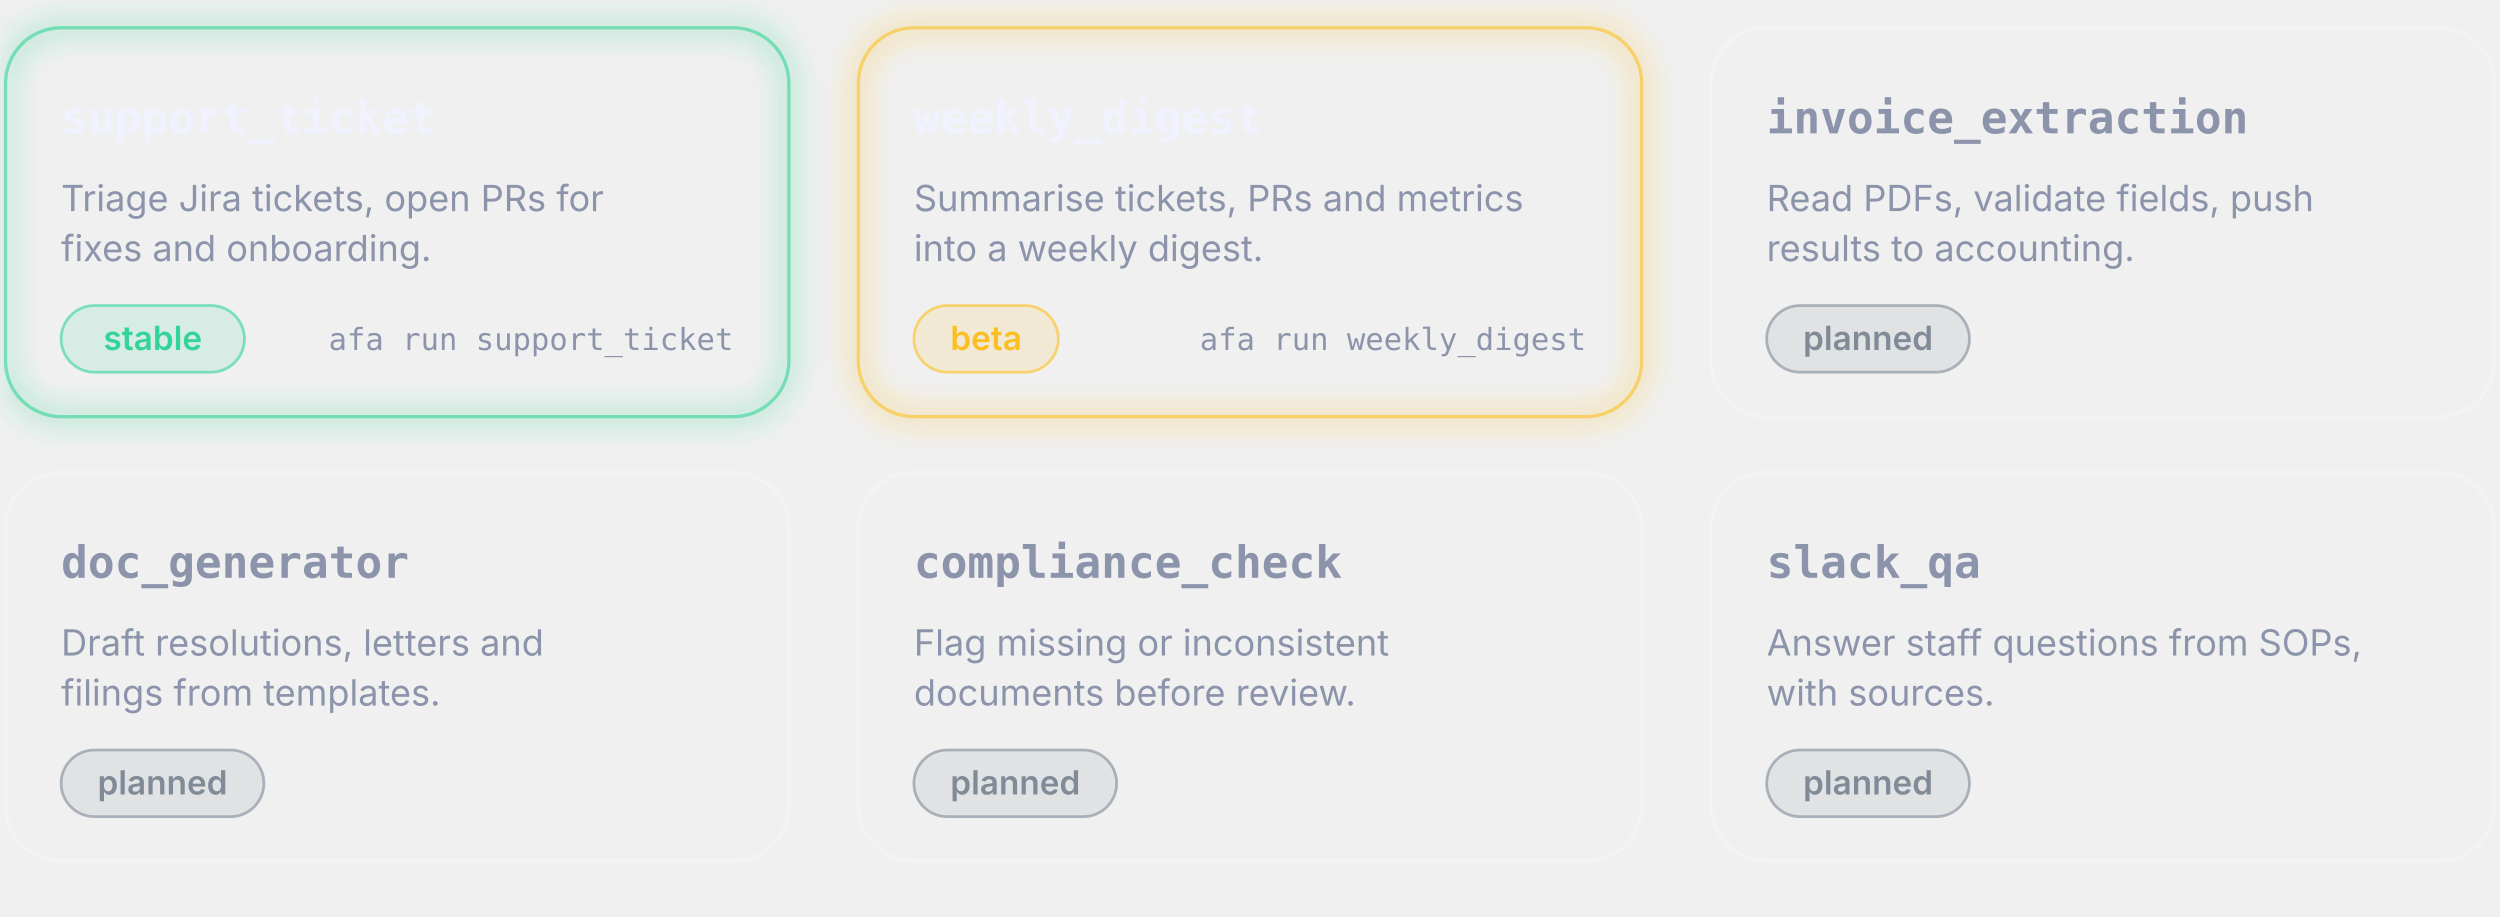
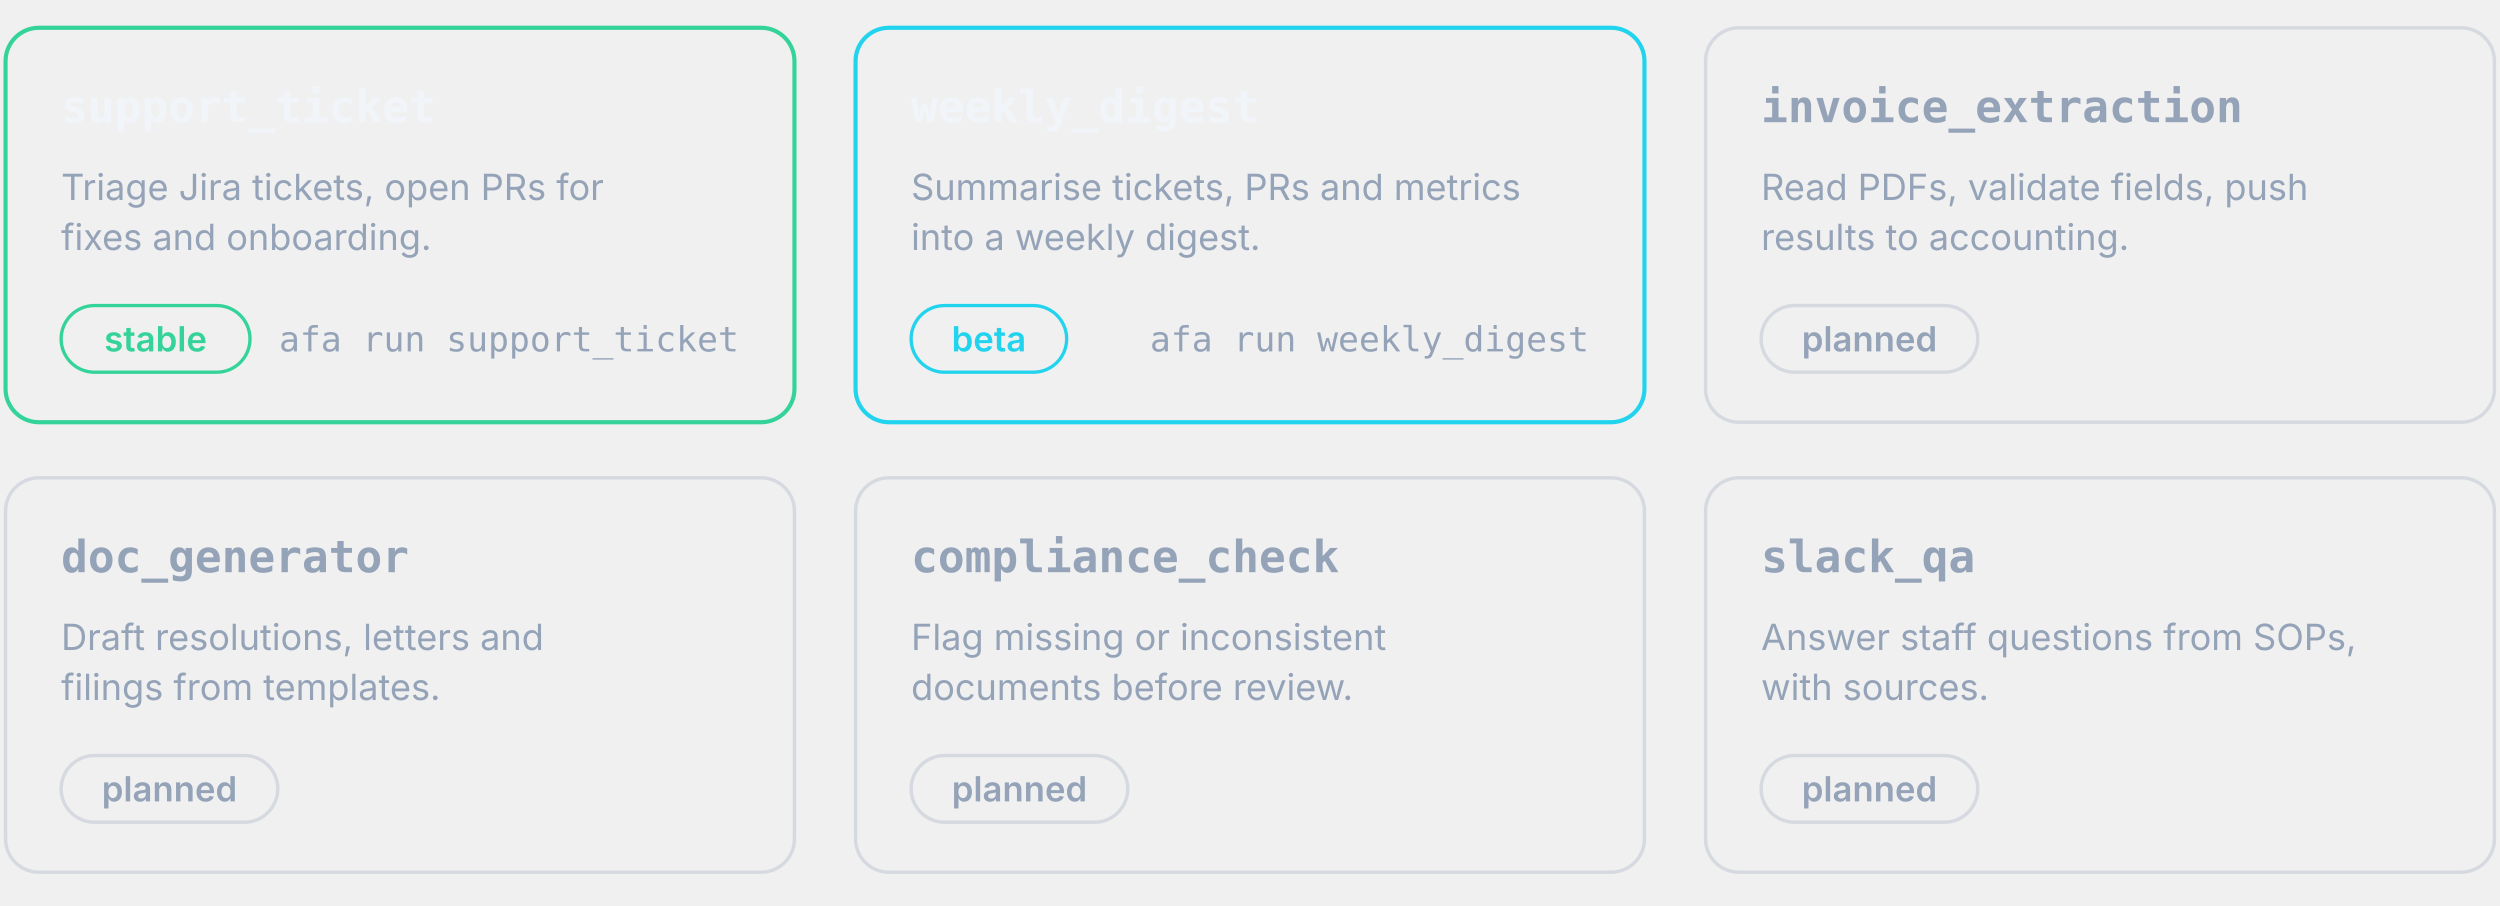
- <svg xmlns="http://www.w3.org/2000/svg" viewBox="0 0 900 330" width="900" height="330" role="img">
-   <defs>
-     <filter id="glow" x="-50%" y="-200%" width="200%" height="500%">
-       <feGaussianBlur stdDeviation="5" />
-     </filter>
-     <filter id="tglow" x="-20%" y="-50%" width="140%" height="200%">
-       <feGaussianBlur stdDeviation="14" />
-     </filter>
-     <filter id="soft">
-       <feGaussianBlur stdDeviation="2.5" />
-     </filter>
-     <linearGradient id="ttl" x1="0" x2="1">
-       <stop class="g1" offset="0" />
-       <stop class="g2" offset=".6" />
-       <stop class="g3" offset="1" />
-     </linearGradient>
-     <linearGradient id="edge" x1="0" x2="1">
-       <stop offset="0" stop-color="#8ea2ff" stop-opacity="0" />
-       <stop offset=".5" stop-color="#8ea2ff" />
-       <stop offset="1" stop-color="#22d3ee" stop-opacity="0" />
-     </linearGradient>
-   </defs>
+ <svg xmlns="http://www.w3.org/2000/svg" viewBox="0 0 900 326" width="900" height="326" role="img" aria-label="Agent marketplace">
  <style>
- text{font-family:-apple-system,BlinkMacSystemFont,'SF Pro Display','Inter','Segoe UI',Helvetica,Arial,sans-serif}
- .m{font-family:'SF Mono',ui-monospace,Menlo,Consolas,monospace}
- .fg{fill:#f0f3ff} .mut{fill:#8b94aa} .dim{fill:#6b7488}
- .bd{fill:none;stroke:#fff;stroke-opacity:.2;stroke-width:1.2}
- .ln{stroke:#fff;stroke-opacity:.14}
- .g1{stop-color:#ffffff} .g2{stop-color:#9aa8ff} .g3{stop-color:#67e8f9}
- @media (prefers-color-scheme:light){
-  .fg{fill:#1f2328} .mut{fill:#59636e} .dim{fill:#818b98}
-  .bd{stroke:#000;stroke-opacity:.2} .ln{stroke:#000;stroke-opacity:.16}
-  .g1{stop-color:#1f2328} .g2{stop-color:#4f46e5} .g3{stop-color:#0891b2}
- }
- @media (prefers-reduced-motion:reduce){*{animation:none!important}}
- .dash{stroke-dasharray:5 7;animation:fl 1.2s linear infinite}
- @keyframes fl{to{stroke-dashoffset:-12}}
- .pulse{animation:pl 4s ease-in-out infinite}
- @keyframes pl{0%,100%{opacity:.25}50%{opacity:.8}}
- .gl{animation:pl 4s ease-in-out infinite}</style>
-   <rect class="gl" x="2" y="10" width="282" height="140" rx="20" fill="none" stroke="#34d399" stroke-width="2" filter="url(#glow)" />
-   <rect x="2" y="10" width="282" height="140" rx="20" class="bd" style="stroke:#34d399;stroke-opacity:.6" />
-   <text class="m fg" x="22" y="48" font-size="16" font-weight="600">support_ticket</text>
-   <text x="22" y="76" font-size="13" class="mut">Triage Jira tickets, open PRs for</text>
-   <text x="22" y="94" font-size="13" class="mut">fixes and onboarding.</text>
-   <rect x="22" y="110" width="66" height="24" rx="12" fill="#34d399" fill-opacity=".14" stroke="#34d399" stroke-opacity=".6" />
-   <text x="55.0" y="126" text-anchor="middle" font-size="12" font-weight="600" fill="#34d399">stable</text>
-   <text class="m mut" x="264" y="126" text-anchor="end" font-size="11">afa run support_ticket</text>
-   <rect class="gl" x="309" y="10" width="282" height="140" rx="20" fill="none" stroke="#fbbf24" stroke-width="2" filter="url(#glow)" />
-   <rect x="309" y="10" width="282" height="140" rx="20" class="bd" style="stroke:#fbbf24;stroke-opacity:.6" />
-   <text class="m fg" x="329" y="48" font-size="16" font-weight="600">weekly_digest</text>
-   <text x="329" y="76" font-size="13" class="mut">Summarise tickets, PRs and metrics</text>
-   <text x="329" y="94" font-size="13" class="mut">into a weekly digest.</text>
-   <rect x="329" y="110" width="52" height="24" rx="12" fill="#fbbf24" fill-opacity=".14" stroke="#fbbf24" stroke-opacity=".6" />
-   <text x="355.0" y="126" text-anchor="middle" font-size="12" font-weight="600" fill="#fbbf24">beta</text>
-   <text class="m mut" x="571" y="126" text-anchor="end" font-size="11">afa run weekly_digest</text>
-   <rect x="616" y="10" width="282" height="140" rx="20" class="bd" style="" />
-   <text class="m mut" x="636" y="48" font-size="16" font-weight="600">invoice_extraction</text>
-   <text x="636" y="76" font-size="13" class="mut">Read PDFs, validate fields, push</text>
-   <text x="636" y="94" font-size="13" class="mut">results to accounting.</text>
-   <rect x="636" y="110" width="73" height="24" rx="12" fill="#818b98" fill-opacity=".14" stroke="#818b98" stroke-opacity=".6" />
-   <text x="672.5" y="126" text-anchor="middle" font-size="12" font-weight="600" fill="#818b98">planned</text>
-   <rect x="2" y="170" width="282" height="140" rx="20" class="bd" style="" />
-   <text class="m mut" x="22" y="208" font-size="16" font-weight="600">doc_generator</text>
-   <text x="22" y="236" font-size="13" class="mut">Draft resolutions, letters and</text>
-   <text x="22" y="254" font-size="13" class="mut">filings from templates.</text>
-   <rect x="22" y="270" width="73" height="24" rx="12" fill="#818b98" fill-opacity=".14" stroke="#818b98" stroke-opacity=".6" />
-   <text x="58.5" y="286" text-anchor="middle" font-size="12" font-weight="600" fill="#818b98">planned</text>
-   <rect x="309" y="170" width="282" height="140" rx="20" class="bd" style="" />
-   <text class="m mut" x="329" y="208" font-size="16" font-weight="600">compliance_check</text>
-   <text x="329" y="236" font-size="13" class="mut">Flag missing or inconsistent</text>
-   <text x="329" y="254" font-size="13" class="mut">documents before review.</text>
-   <rect x="329" y="270" width="73" height="24" rx="12" fill="#818b98" fill-opacity=".14" stroke="#818b98" stroke-opacity=".6" />
-   <text x="365.5" y="286" text-anchor="middle" font-size="12" font-weight="600" fill="#818b98">planned</text>
-   <rect x="616" y="170" width="282" height="140" rx="20" class="bd" style="" />
-   <text class="m mut" x="636" y="208" font-size="16" font-weight="600">slack_qa</text>
-   <text x="636" y="236" font-size="13" class="mut">Answer staff questions from SOPs,</text>
-   <text x="636" y="254" font-size="13" class="mut">with sources.</text>
-   <rect x="636" y="270" width="73" height="24" rx="12" fill="#818b98" fill-opacity=".14" stroke="#818b98" stroke-opacity=".6" />
-   <text x="672.5" y="286" text-anchor="middle" font-size="12" font-weight="600" fill="#818b98">planned</text>
+   text { font-family: -apple-system, BlinkMacSystemFont, 'SF Pro Display', 'Inter', 'Segoe UI', Helvetica, Arial, sans-serif; }
+   .m { font-family: 'SF Mono', ui-monospace, Menlo, Consolas, monospace; }
+   .fg { fill: #F1F5F9; }
+   .mut { fill: #94A3B8; }
+   .bd { fill: none; stroke: #94A3B8; stroke-opacity: 0.28; stroke-width: 1.25; }
+   .ln { stroke: #94A3B8; stroke-opacity: 0.22; }
+   .indigo { fill: #818CF8; }
+   .indigo-s { stroke: #818CF8; }
+   .cyan { fill: #22D3EE; }
+   .cyan-s { stroke: #22D3EE; }
+   .emerald { fill: #34D399; }
+   .emerald-s { stroke: #34D399; }
+   .g1 { stop-color: #F1F5F9; }
+   .g2 { stop-color: #818CF8; }
+   .g3 { stop-color: #22D3EE; }
+   .g4 { stop-color: #34D399; }
+   @media (prefers-color-scheme: light) {
+     .fg { fill: #0F172A; }
+     .mut { fill: #475569; }
+     .bd { stroke: #0F172A; stroke-opacity: 0.18; }
+     .ln { stroke: #0F172A; stroke-opacity: 0.18; }
+     .indigo { fill: #4F46E5; }
+     .indigo-s { stroke: #4F46E5; }
+     .cyan { fill: #0891B2; }
+     .cyan-s { stroke: #0891B2; }
+     .emerald { fill: #059669; }
+     .emerald-s { stroke: #059669; }
+     .g1 { stop-color: #0F172A; }
+     .g2 { stop-color: #6366F1; }
+     .g3 { stop-color: #06B6D4; }
+     .g4 { stop-color: #10B981; }
+   }
+   
+   .pulse { animation: afa-pl 3.5s ease-in-out infinite; }
+   @keyframes afa-pl { 0%, 100% { stroke-opacity: 0.45; } 50% { stroke-opacity: 1; } }
+   
+   @media (prefers-reduced-motion: reduce) {
+     *, *::before, *::after { animation: none !important; transition: none !important; }
+   }
+ </style>
+   <rect x="2" y="10" width="284" height="142" rx="12" fill="none" class="emerald-s pulse" stroke-width="1.5" />
+   <text class="m fg" x="22" y="44" font-size="16" font-weight="600">support_ticket</text>
+   <text x="22" y="72" font-size="13" class="mut">Triage Jira tickets, open PRs for</text>
+   <text x="22" y="90" font-size="13" class="mut">fixes and onboarding.</text>
+   <rect x="22" y="110" width="68" height="24" rx="12" fill="none" class="emerald-s" stroke-width="1.2" />
+   <text x="56" y="126.5" text-anchor="middle" font-size="12.5" font-weight="600" class="emerald">stable</text>
+   <text class="m mut" x="266" y="126.5" text-anchor="end" font-size="12.5">afa run support_ticket</text>
+   <rect x="308" y="10" width="284" height="142" rx="12" fill="none" class="cyan-s pulse" stroke-width="1.5" />
+   <text class="m fg" x="328" y="44" font-size="16" font-weight="600">weekly_digest</text>
+   <text x="328" y="72" font-size="13" class="mut">Summarise tickets, PRs and metrics</text>
+   <text x="328" y="90" font-size="13" class="mut">into a weekly digest.</text>
+   <rect x="328" y="110" width="56" height="24" rx="12" fill="none" class="cyan-s" stroke-width="1.2" />
+   <text x="356" y="126.5" text-anchor="middle" font-size="12.5" font-weight="600" class="cyan">beta</text>
+   <text class="m mut" x="572" y="126.5" text-anchor="end" font-size="12.5">afa run weekly_digest</text>
+   <rect x="614" y="10" width="284" height="142" rx="12" class="bd" />
+   <text class="m mut" x="634" y="44" font-size="16" font-weight="600">invoice_extraction</text>
+   <text x="634" y="72" font-size="13" class="mut">Read PDFs, validate fields, push</text>
+   <text x="634" y="90" font-size="13" class="mut">results to accounting.</text>
+   <rect x="634" y="110" width="78" height="24" rx="12" class="bd" />
+   <text x="673" y="126.5" text-anchor="middle" font-size="12.5" font-weight="600" class="mut">planned</text>
+   <rect x="2" y="172" width="284" height="142" rx="12" class="bd" />
+   <text class="m mut" x="22" y="206" font-size="16" font-weight="600">doc_generator</text>
+   <text x="22" y="234" font-size="13" class="mut">Draft resolutions, letters and</text>
+   <text x="22" y="252" font-size="13" class="mut">filings from templates.</text>
+   <rect x="22" y="272" width="78" height="24" rx="12" class="bd" />
+   <text x="61" y="288.5" text-anchor="middle" font-size="12.5" font-weight="600" class="mut">planned</text>
+   <rect x="308" y="172" width="284" height="142" rx="12" class="bd" />
+   <text class="m mut" x="328" y="206" font-size="16" font-weight="600">compliance_check</text>
+   <text x="328" y="234" font-size="13" class="mut">Flag missing or inconsistent</text>
+   <text x="328" y="252" font-size="13" class="mut">documents before review.</text>
+   <rect x="328" y="272" width="78" height="24" rx="12" class="bd" />
+   <text x="367" y="288.5" text-anchor="middle" font-size="12.5" font-weight="600" class="mut">planned</text>
+   <rect x="614" y="172" width="284" height="142" rx="12" class="bd" />
+   <text class="m mut" x="634" y="206" font-size="16" font-weight="600">slack_qa</text>
+   <text x="634" y="234" font-size="13" class="mut">Answer staff questions from SOPs,</text>
+   <text x="634" y="252" font-size="13" class="mut">with sources.</text>
+   <rect x="634" y="272" width="78" height="24" rx="12" class="bd" />
+   <text x="673" y="288.5" text-anchor="middle" font-size="12.5" font-weight="600" class="mut">planned</text>
</svg>
